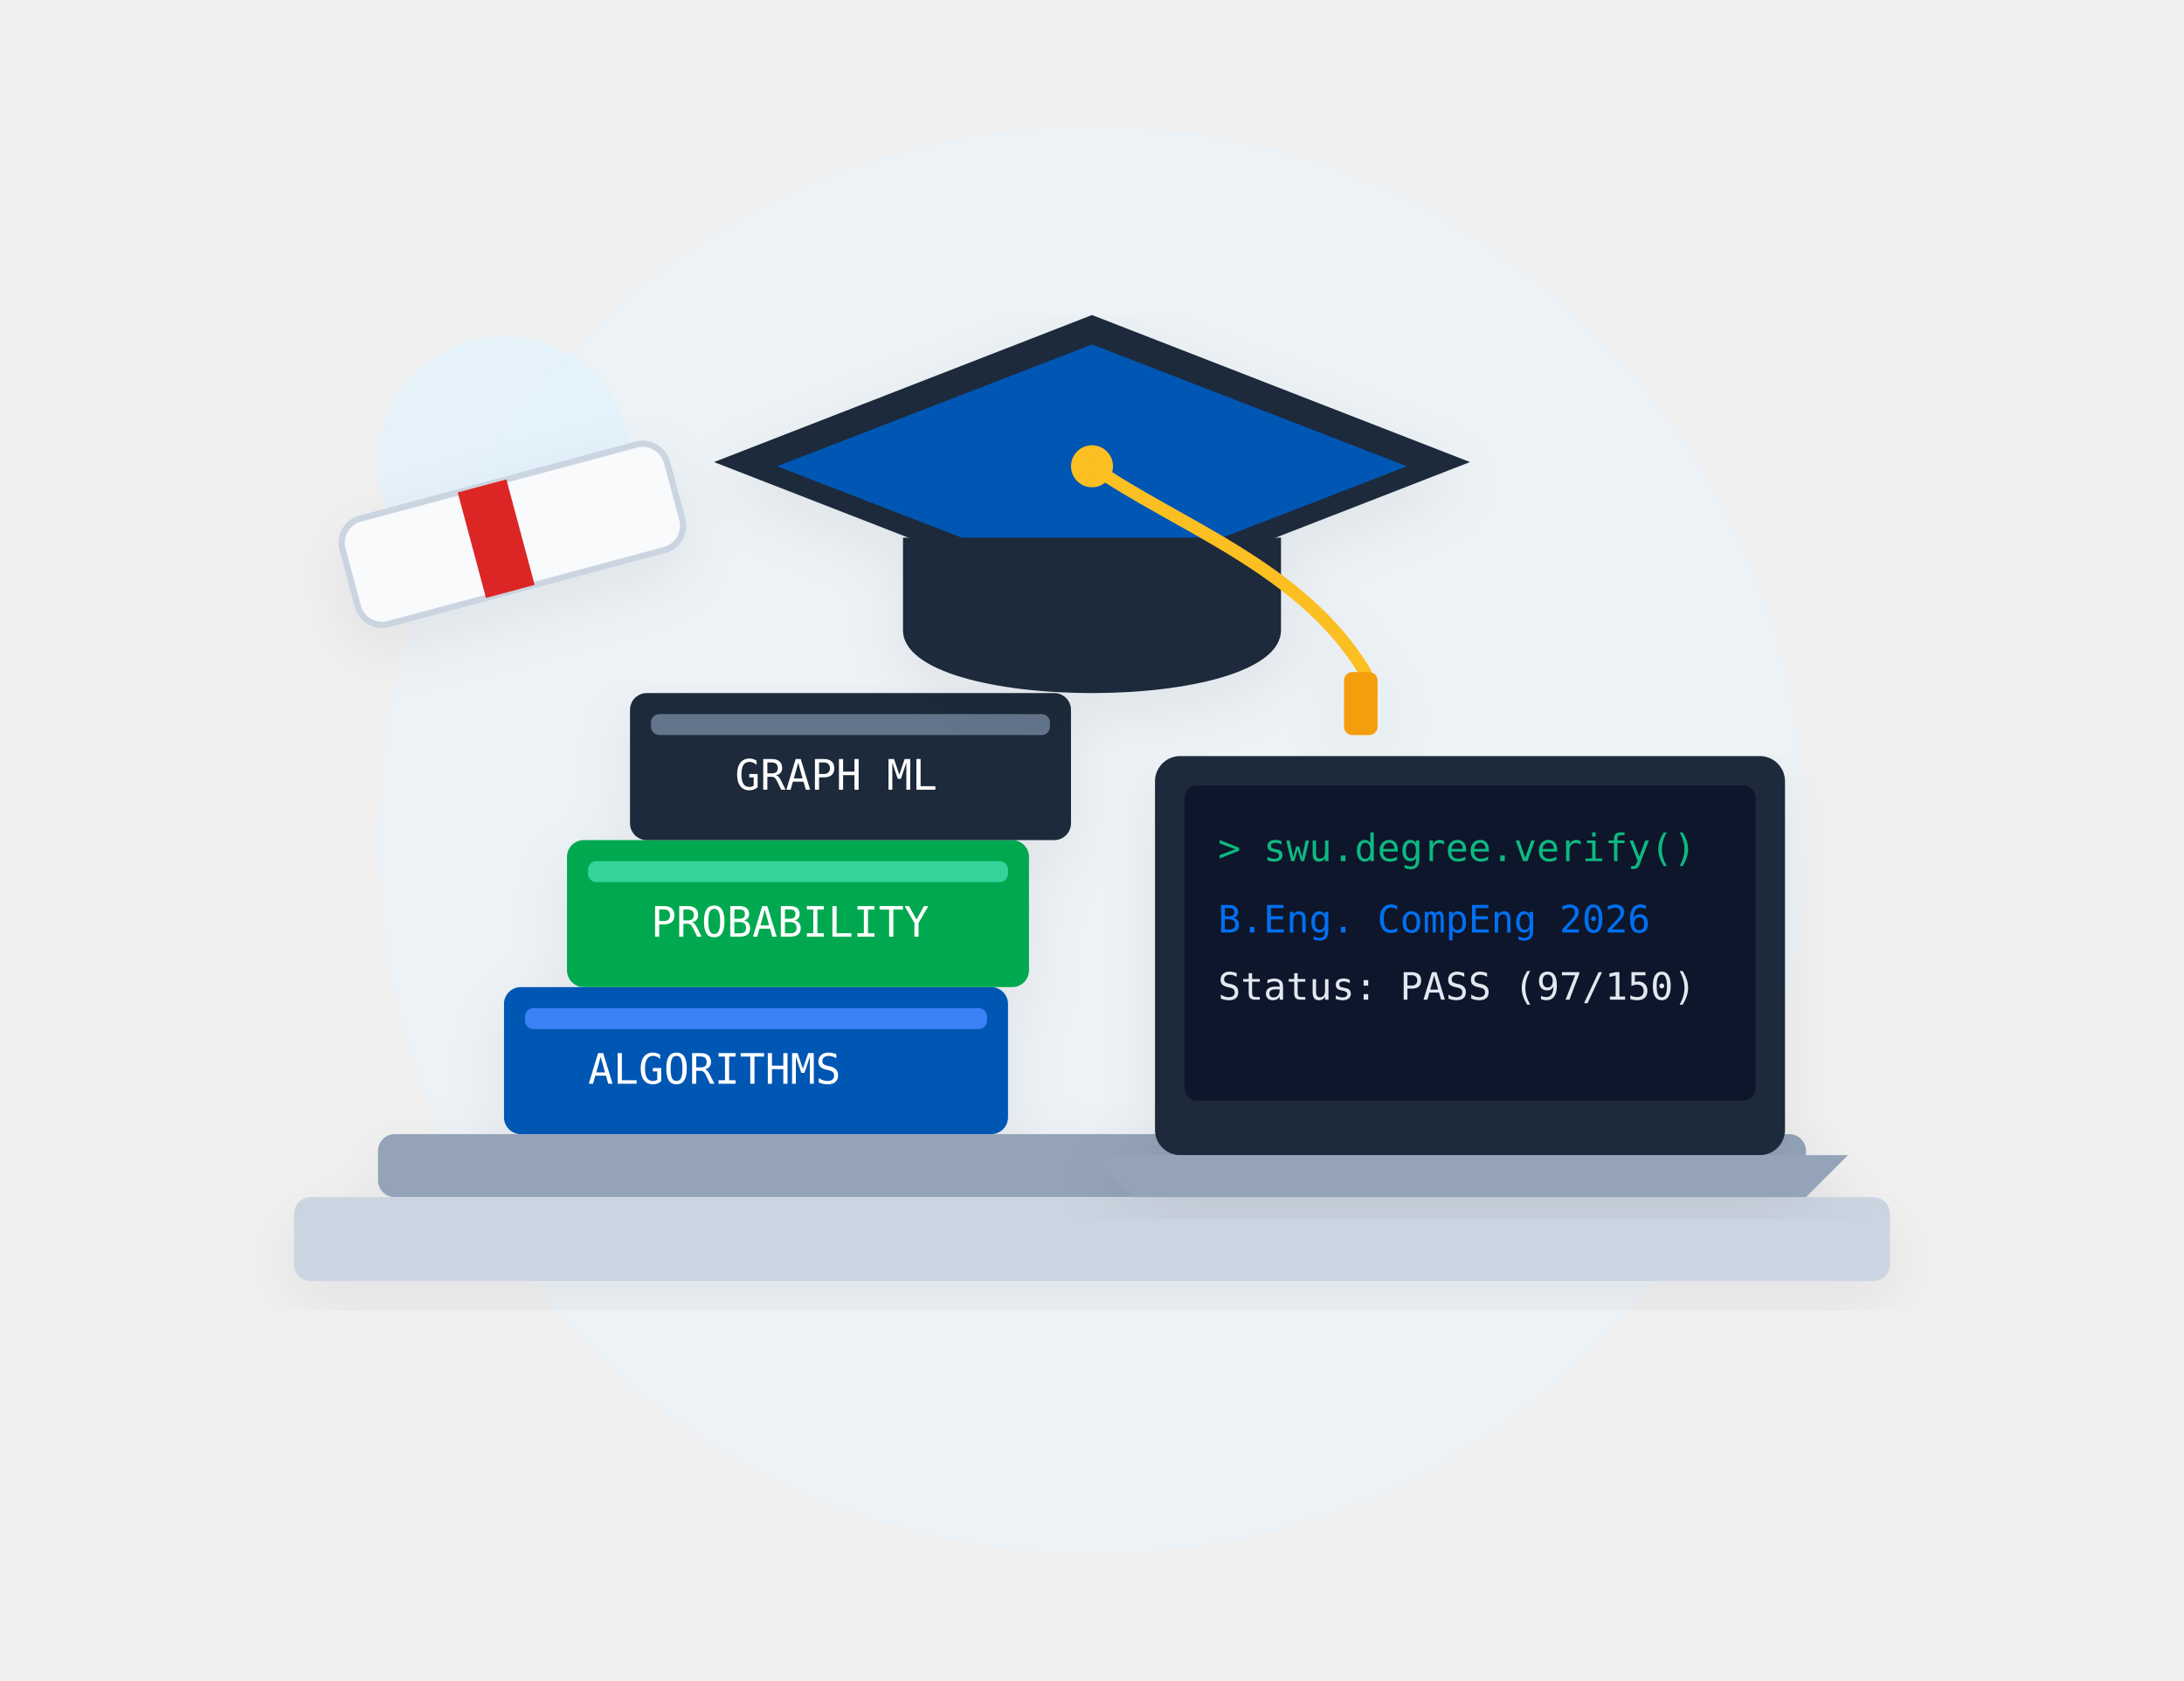
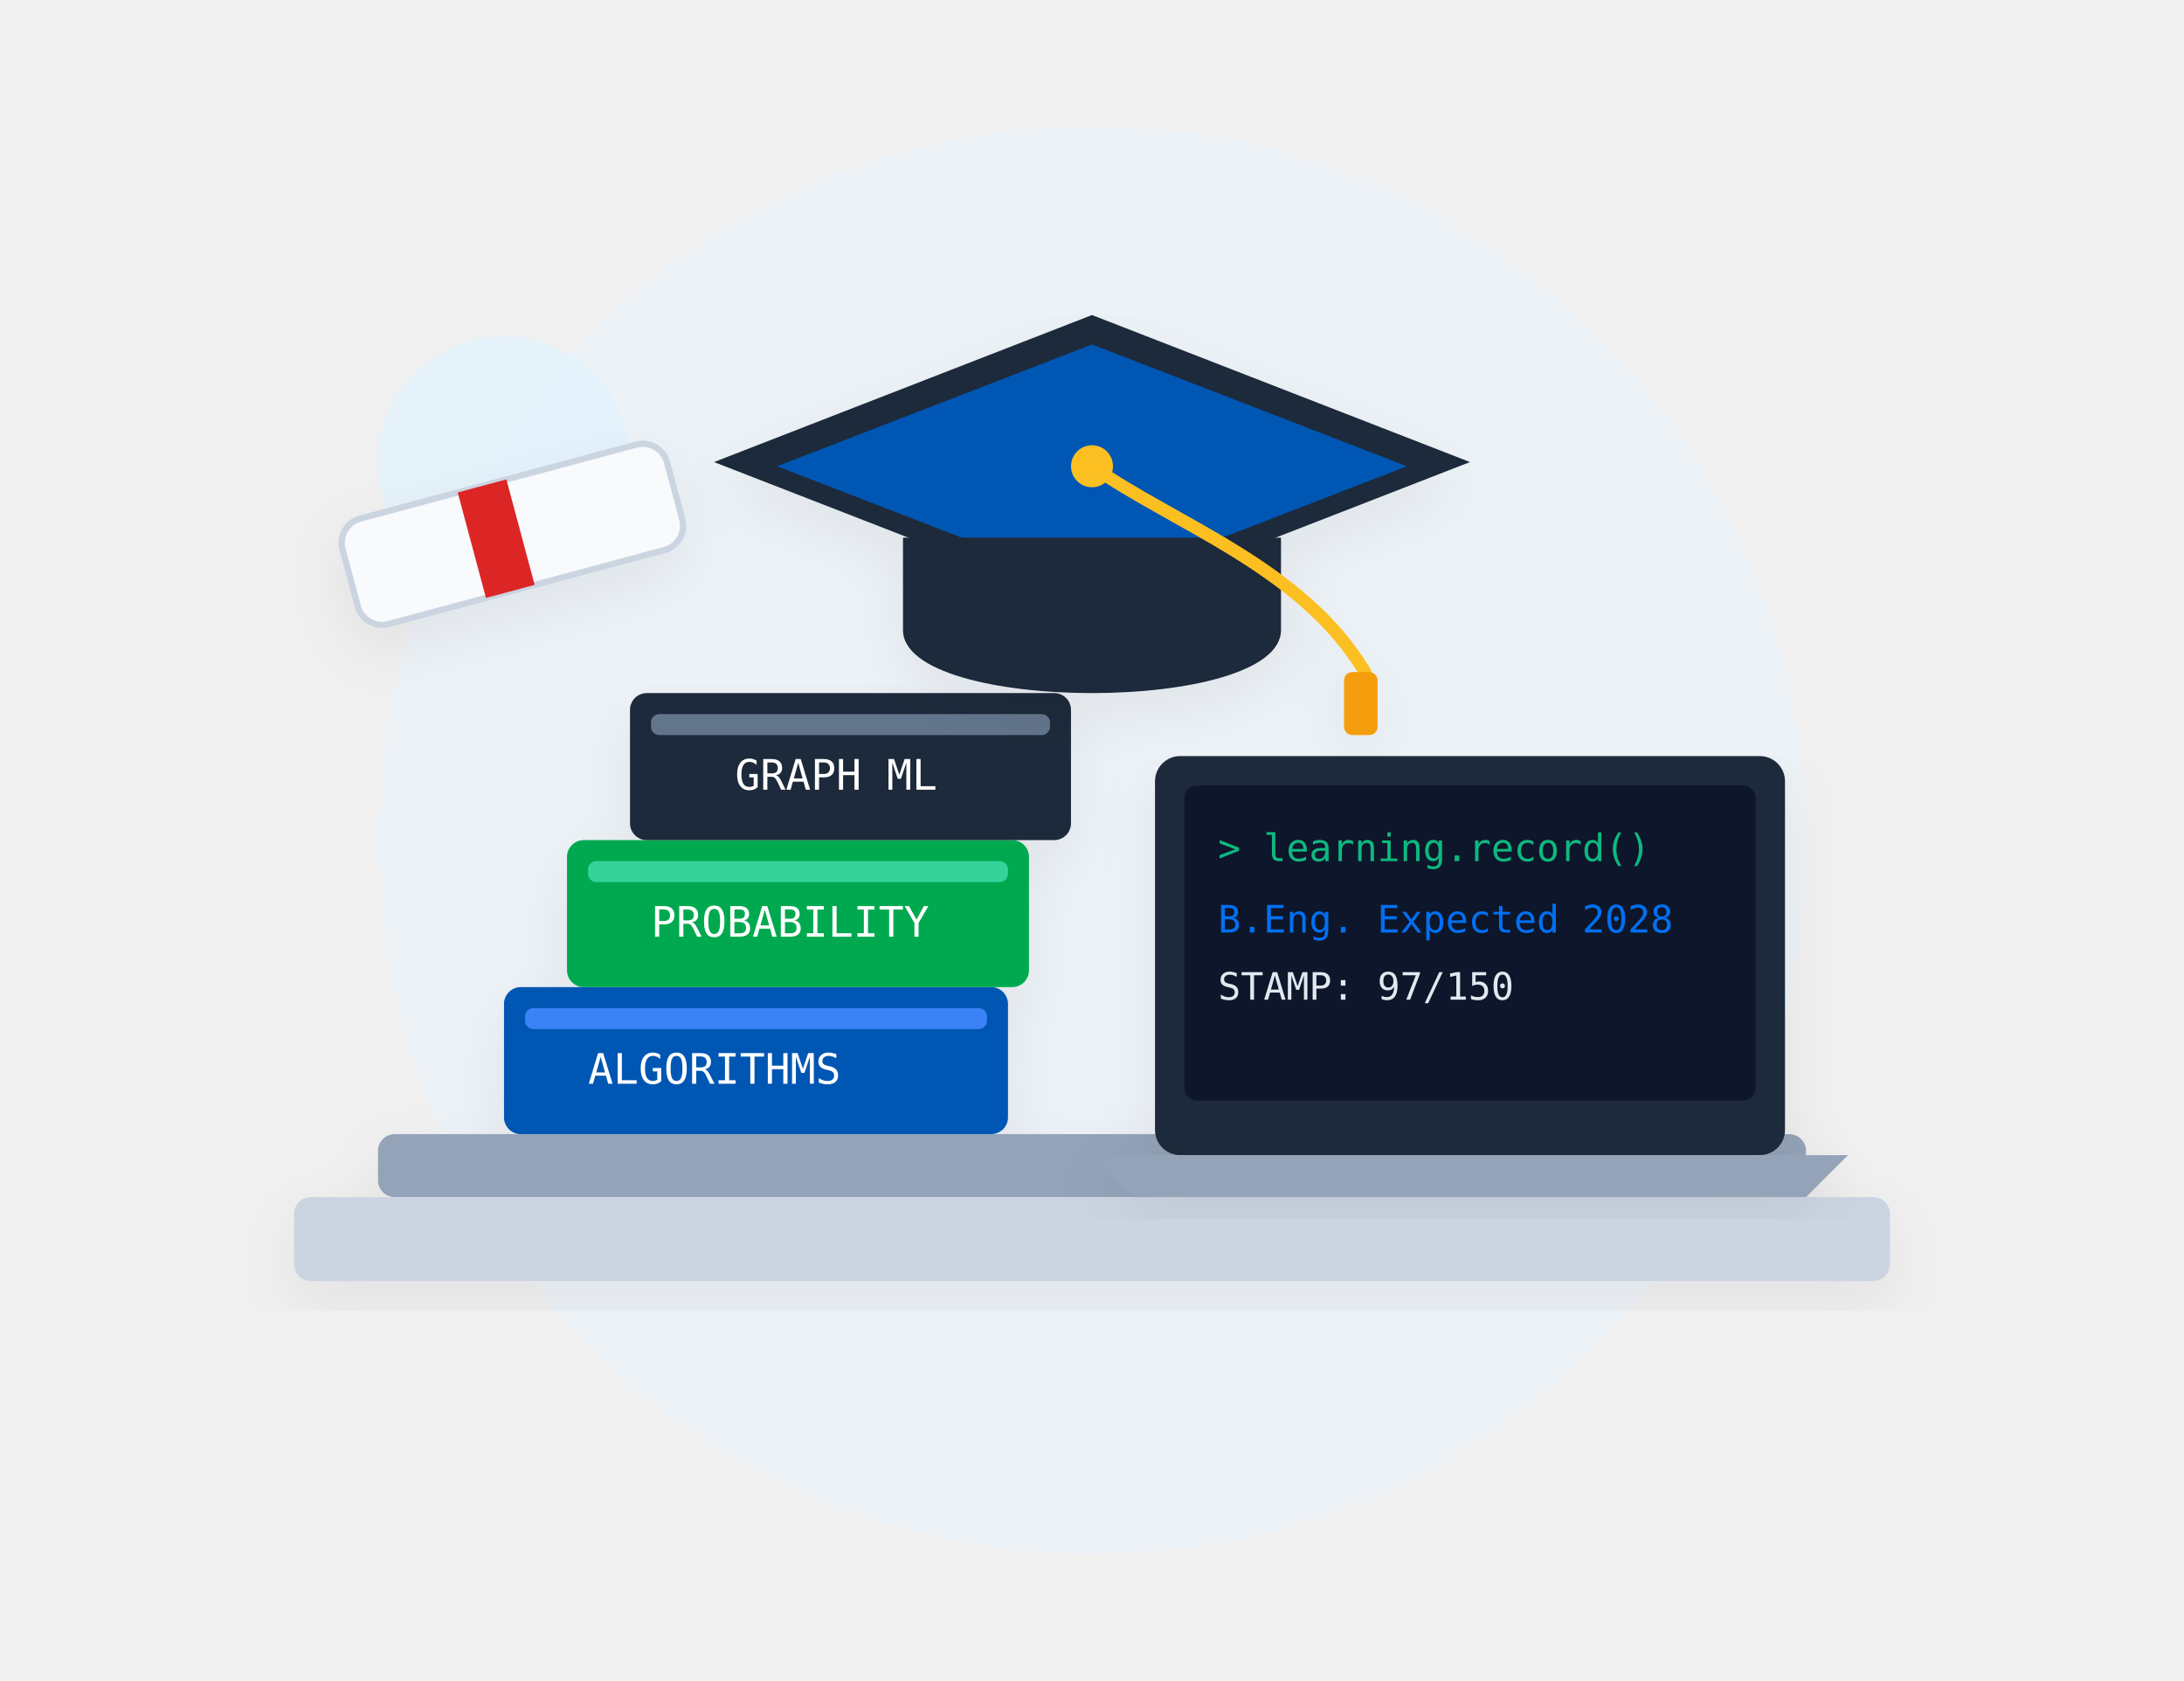
<svg xmlns="http://www.w3.org/2000/svg" viewBox="0 0 520 400" width="100%" height="100%">
  <defs>
    <filter id="shadowEdu" x="-5%" y="-5%" width="110%" height="110%">
      <feDropShadow dx="0" dy="5" stdDeviation="7" flood-color="#000" flood-opacity="0.06" />
    </filter>
  </defs>
  <circle cx="260" cy="200" r="170" fill="#EBF3FC" opacity="0.6" />
  <circle cx="120" cy="110" r="30" fill="#E0F2FE" opacity="0.7" />
  <g filter="url(#shadowEdu)">
    <rect x="90" y="270" width="340" height="15" rx="4" fill="#94A3B8" />
    <rect x="70" y="285" width="380" height="20" rx="4" fill="#CBD5E1" />
    <rect x="120" y="235" width="120" height="35" rx="4" fill="#0056B3" />
    <rect x="125" y="240" width="110" height="5" rx="2" fill="#3B82F6" />
    <text x="140" y="258" font-family="'Geist Mono', 'Slender Geist', monospace" font-size="10" fill="#FFFFFF">ALGORITHMS</text>
    <rect x="135" y="200" width="110" height="35" rx="4" fill="#00A950" />
    <rect x="140" y="205" width="100" height="5" rx="2" fill="#34D399" />
    <text x="155" y="223" font-family="'Geist Mono', 'Slender Geist', monospace" font-size="10" fill="#FFFFFF">PROBABILITY</text>
    <rect x="150" y="165" width="105" height="35" rx="4" fill="#1E293B" />
    <rect x="155" y="170" width="95" height="5" rx="2" fill="#64748B" />
    <text x="175" y="188" font-family="'Geist Mono', 'Slender Geist', monospace" font-size="10" fill="#FFFFFF">GRAPH ML</text>
  </g>
  <g filter="url(#shadowEdu)">
    <rect x="275" y="180" width="150" height="95" rx="6" fill="#1E293B" />
    <rect x="282" y="187" width="136" height="75" rx="3" fill="#0F172A" />
-     <text x="290" y="205" font-family="'Geist Mono', 'Slender Geist', monospace" font-size="9" fill="#10B981">&gt; swu.degree.verify()</text>
-     <text x="290" y="222" font-family="'Geist Mono', 'Slender Geist', monospace" font-size="9" fill="#0070F3">B.Eng. CompEng 2026</text>
-     <text x="290" y="238" font-family="'Geist Mono', 'Slender Geist', monospace" font-size="9" fill="#E2E8F0">Status: PASS (97/150)</text>
+     <text x="290" y="205" font-family="'Geist Mono', 'Slender Geist', monospace" font-size="9" fill="#10B981">&gt; learning.record()</text>
+     <text x="290" y="222" font-family="'Geist Mono', 'Slender Geist', monospace" font-size="9" fill="#0070F3">B.Eng. Expected 2028</text>
+     <text x="290" y="238" font-family="'Geist Mono', 'Slender Geist', monospace" font-size="9" fill="#E2E8F0">STAMP: 97/150</text>
    <path d="M260,275 L440,275 L430,285 L270,285 Z" fill="#94A3B8" />
  </g>
  <g filter="url(#shadowEdu)">
    <polygon points="260,75 350,110 260,145 170,110" fill="#1E293B" />
    <polygon points="260,82 335,111 260,140 185,111" fill="#0056B3" />
    <path d="M215,128 L215,150 C215,170 305,170 305,150 L305,128 Z" fill="#1E293B" />
    <circle cx="260" cy="111" r="5" fill="#FBBF24" />
    <path d="M260,111 C280,125 310,135 325,160" fill="none" stroke="#FBBF24" stroke-width="3" stroke-linecap="round" />
    <rect x="320" y="160" width="8" height="15" rx="2" fill="#F59E0B" />
  </g>
  <g filter="url(#shadowEdu)">
    <rect x="80" y="125" width="80" height="26" rx="6" fill="#F8FAFC" stroke="#CBD5E1" stroke-width="1.5" transform="rotate(-15 80 125)" />
    <rect x="110" y="125" width="12" height="26" fill="#DC2626" transform="rotate(-15 80 125)" />
  </g>
</svg>
